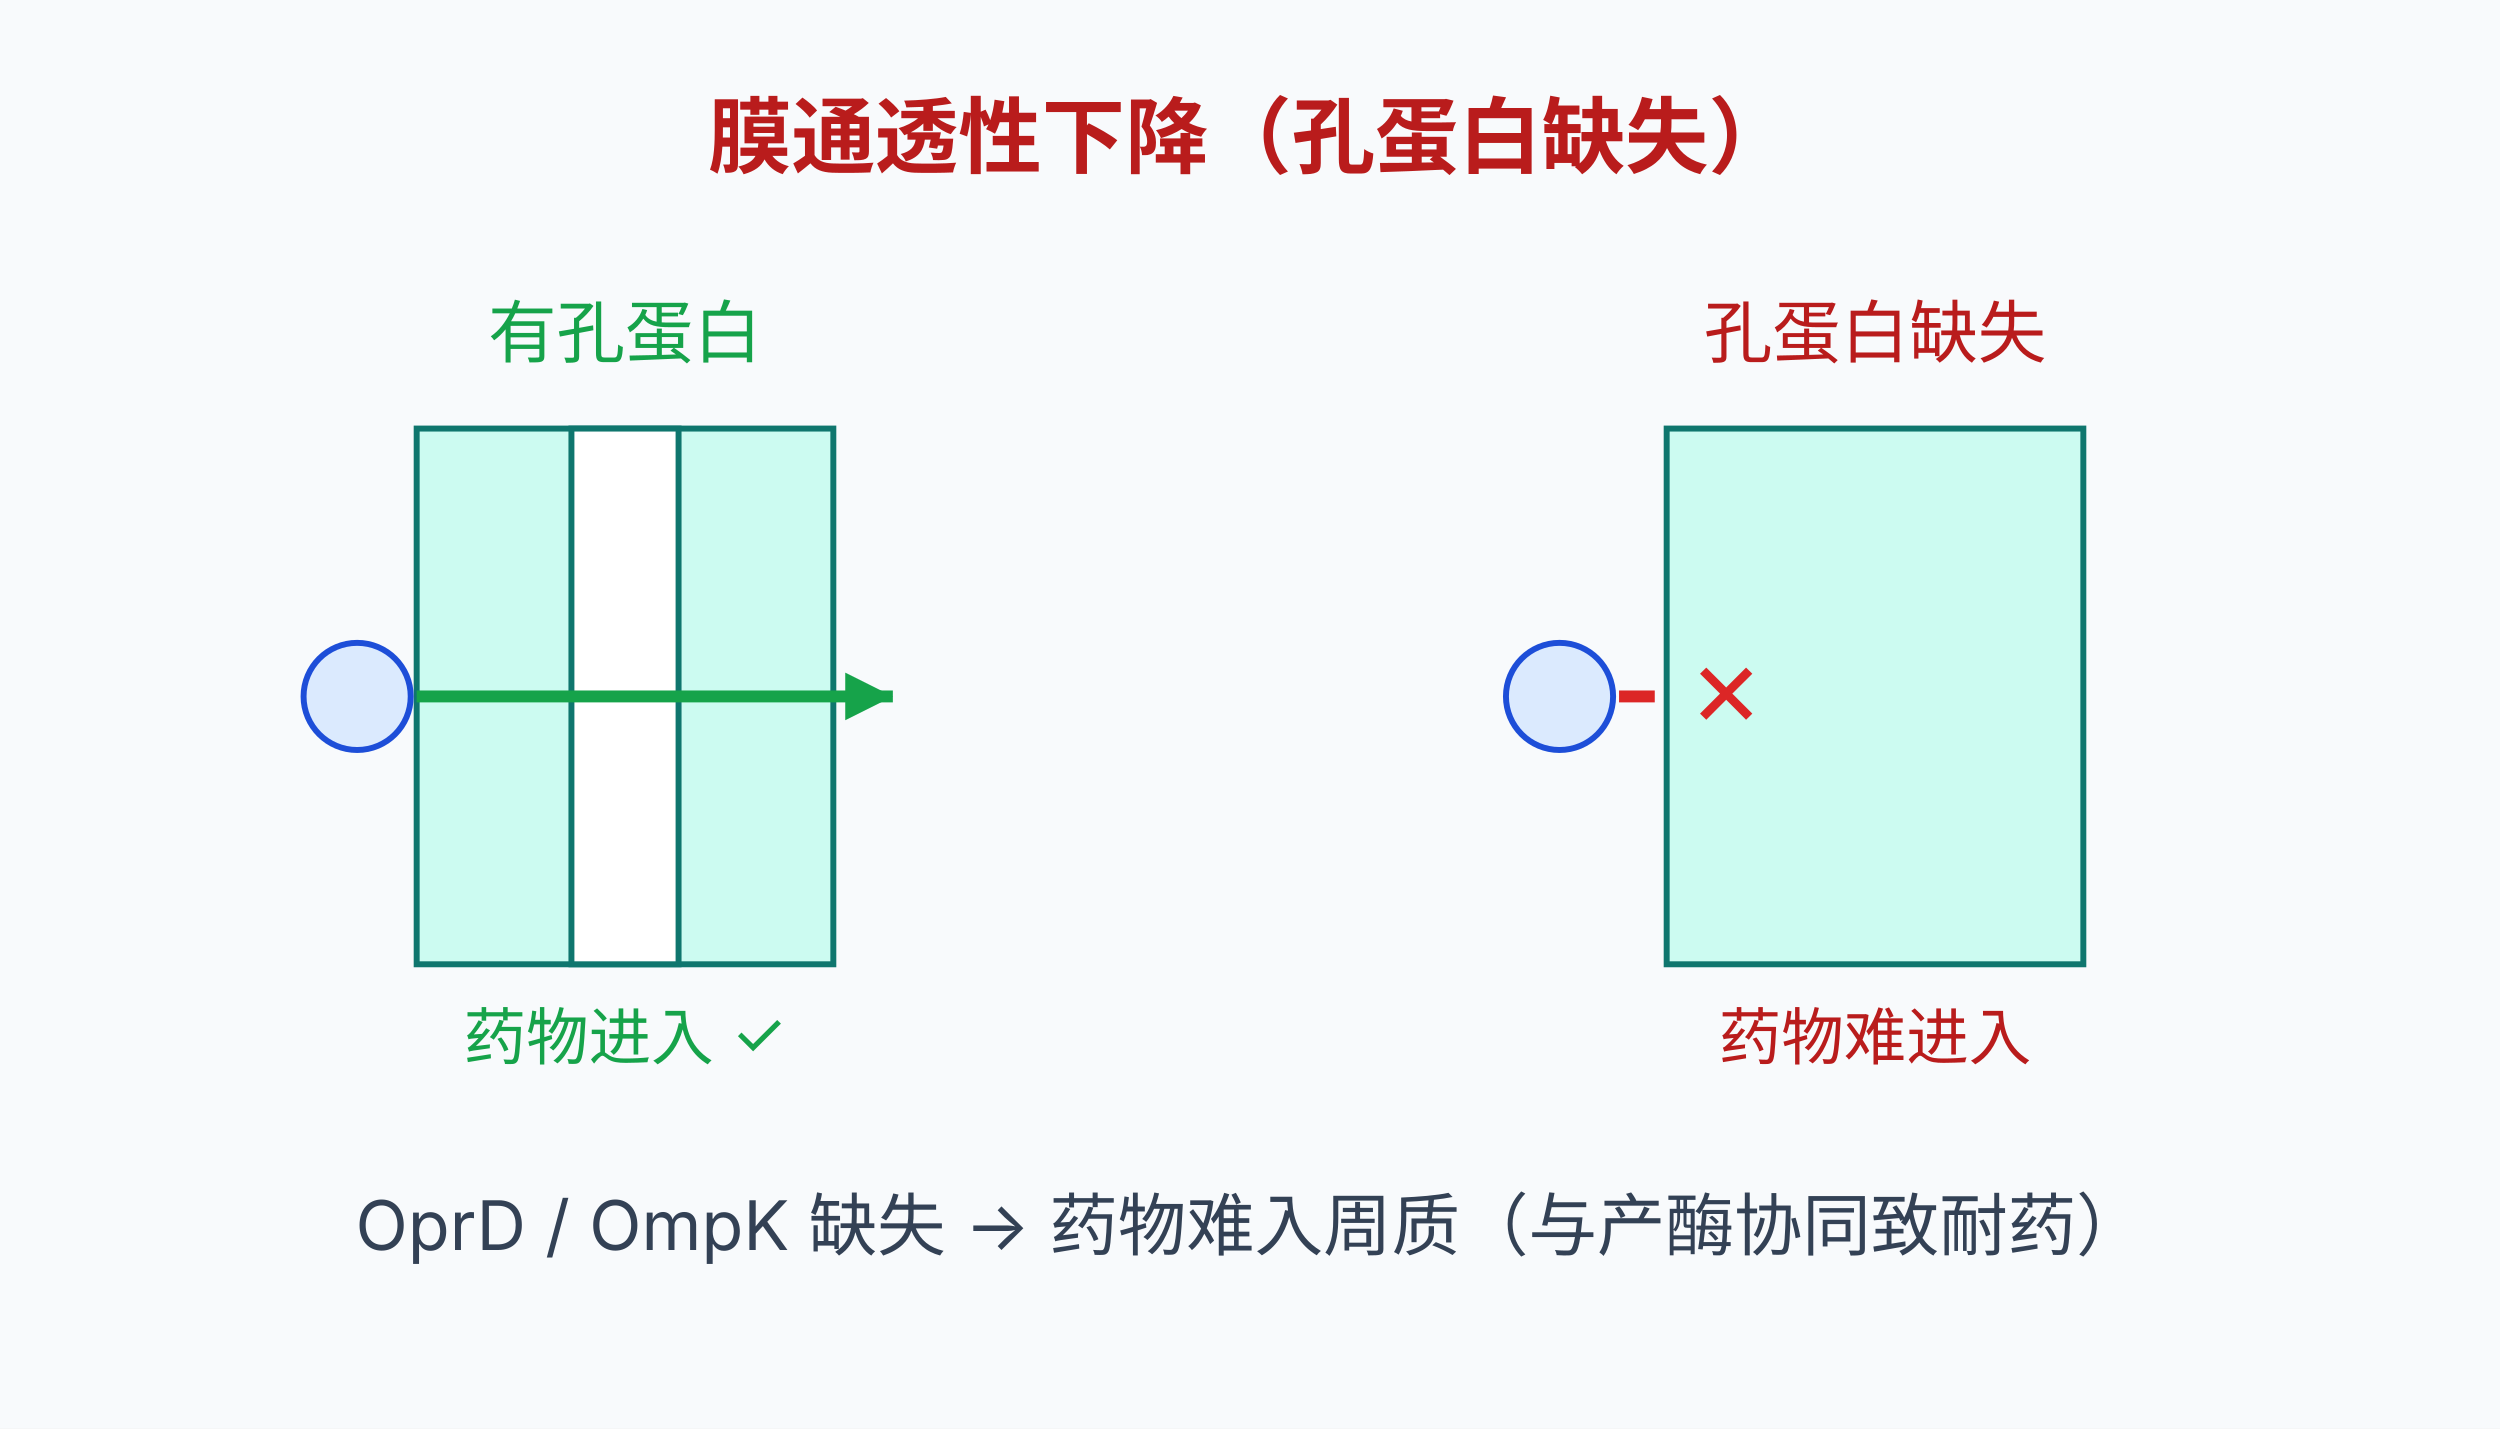
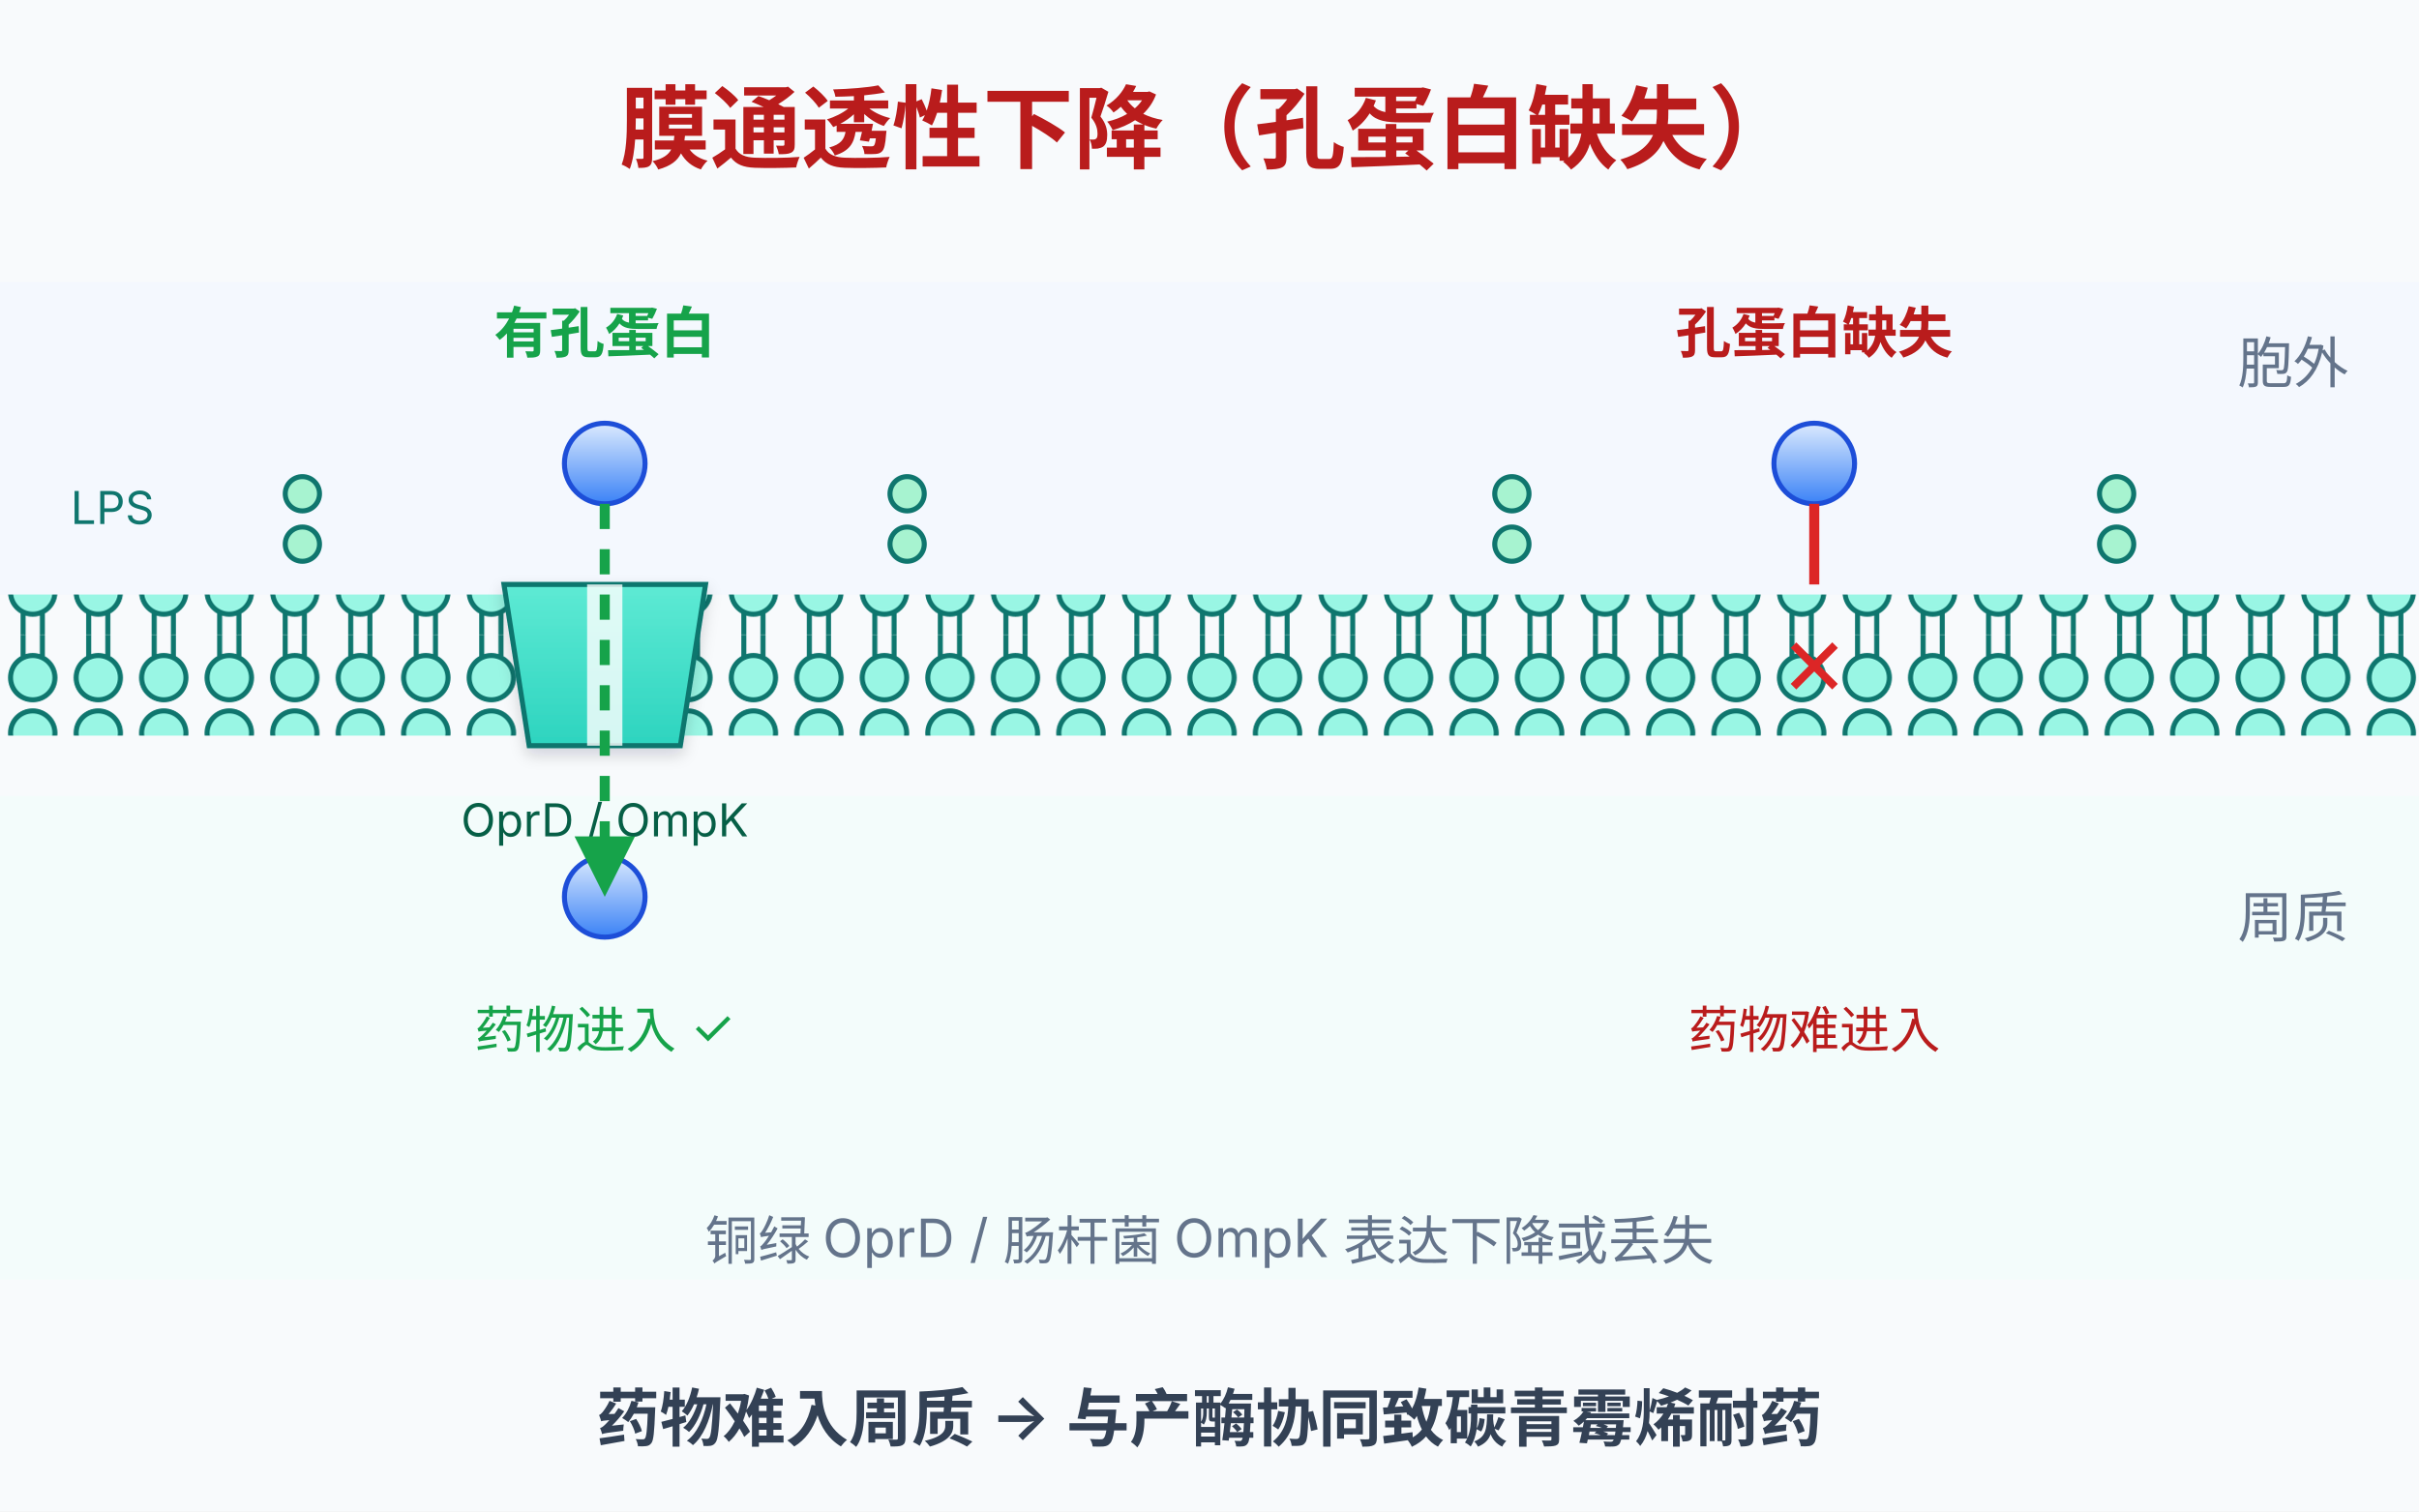
- <svg xmlns="http://www.w3.org/2000/svg" viewBox="0 0 420 240" font-family="-apple-system,'PingFang SC','Microsoft YaHei',sans-serif">
-   <rect width="420" height="240" fill="#f8fafc" />
-   <text x="210" y="28" text-anchor="middle" font-size="14" font-weight="700" fill="#b91c1c">膜通透性下降（孔蛋白缺失）</text>
-   <text x="105" y="60" text-anchor="middle" font-size="11.5" fill="#16a34a">有孔蛋白</text>
-   <rect x="70" y="72" width="70" height="90" fill="#ccfbf1" stroke="#0f766e" />
-   <rect x="96" y="72" width="18" height="90" fill="#fff" stroke="#0f766e" />
-   <circle cx="60" cy="117" r="9" fill="#dbeafe" stroke="#1d4ed8" />
-   <line x1="70" y1="117" x2="150" y2="117" stroke="#16a34a" stroke-width="2" />
-   <polygon points="150,117 142,113 142,121" fill="#16a34a" />
-   <text x="105" y="178" text-anchor="middle" font-size="10.5" fill="#16a34a">药物进入 ✓</text>
-   <text x="315" y="60" text-anchor="middle" font-size="11.5" fill="#b91c1c">孔蛋白缺失</text>
-   <rect x="280" y="72" width="70" height="90" fill="#ccfbf1" stroke="#0f766e" />
-   <circle cx="262" cy="117" r="9" fill="#dbeafe" stroke="#1d4ed8" />
-   <line x1="272" y1="117" x2="278" y2="117" stroke="#dc2626" stroke-width="2" />
-   <text x="290" y="122" text-anchor="middle" font-size="15" fill="#dc2626" font-weight="700">✕</text>
-   <text x="315" y="178" text-anchor="middle" font-size="10.5" fill="#b91c1c">药物难进入</text>
-   <text x="210" y="210" text-anchor="middle" font-size="11.5" fill="#334155">OprD / OmpK 缺失 → 药物难入周质（与产酶协同致耐药）</text>
+ <svg xmlns="http://www.w3.org/2000/svg" viewBox="0 0 480 300" font-family="-apple-system,'PingFang SC','Microsoft YaHei',sans-serif">
+   <defs>
+     <pattern id="peBi" width="13" height="28" patternUnits="userSpaceOnUse">
+       <circle cx="6.5" cy="5.5" r="4.4" fill="#99f6e4" stroke="#0f766e" />
+       <line x1="4.6" y1="9.6" x2="4.6" y2="14" stroke="#0f766e" />
+       <line x1="8.4" y1="9.6" x2="8.4" y2="14" stroke="#0f766e" />
+       <line x1="4.6" y1="14" x2="4.6" y2="18.4" stroke="#0f766e" />
+       <line x1="8.4" y1="14" x2="8.4" y2="18.4" stroke="#0f766e" />
+       <circle cx="6.5" cy="22.5" r="4.4" fill="#99f6e4" stroke="#0f766e" />
+     </pattern>
+     <linearGradient id="peDrug" x1="0" y1="0" x2="0" y2="1">
+       <stop offset="0" stop-color="#dbeafe" />
+       <stop offset="1" stop-color="#3b82f6" />
+     </linearGradient>
+     <linearGradient id="pePorin" x1="0" y1="0" x2="0" y2="1">
+       <stop offset="0" stop-color="#5eead4" />
+       <stop offset="1" stop-color="#2dd4bf" />
+     </linearGradient>
+     <filter id="peSh" x="-30%" y="-30%" width="160%" height="160%">
+       <feDropShadow dx="0" dy="1.4" stdDeviation="1.4" flood-color="#0f172a" flood-opacity="0.16" />
+     </filter>
+   </defs>
+   <rect width="480" height="300" fill="#f8fafc" />
+   <rect x="0" y="56" width="480" height="62" fill="#eff6ff" opacity="0.5" />
+   <rect x="0" y="158" width="480" height="96" fill="#f0fdfa" opacity="0.6" />
+   <text x="240" y="32" text-anchor="middle" font-size="18" font-weight="700" fill="#b91c1c">膜通透性下降（孔蛋白缺失）</text>
+   <text x="466" y="76" text-anchor="end" font-size="11" fill="#64748b">胞外</text>
+   <text x="466" y="186" text-anchor="end" font-size="11" fill="#64748b">周质</text>
+   <g stroke="#0f766e" fill="#a7f3d0">
+     <circle cx="60" cy="108" r="3.4" />
+     <circle cx="60" cy="98" r="3.4" />
+     <circle cx="180" cy="108" r="3.4" />
+     <circle cx="180" cy="98" r="3.4" />
+     <circle cx="300" cy="108" r="3.4" />
+     <circle cx="300" cy="98" r="3.4" />
+     <circle cx="420" cy="108" r="3.4" />
+     <circle cx="420" cy="98" r="3.4" />
+   </g>
+   <text x="14" y="104" font-size="9" fill="#0f766e">LPS</text>
+   <rect x="0" y="118" width="480" height="28" fill="url(#peBi)" />
+   <text x="120" y="70" text-anchor="middle" font-size="11" font-weight="700" fill="#16a34a">有孔蛋白</text>
+   <g filter="url(#peSh)">
+     <path d="M100,116 h40 l-5,32 h-30 z" fill="url(#pePorin)" stroke="#0f766e" />
+   </g>
+   <path d="M120,116 v32" stroke="#fff" stroke-width="7" opacity="0.8" />
+   <text x="120" y="166" text-anchor="middle" font-size="9" fill="#065f46">OprD / OmpK</text>
+   <circle cx="120" cy="92" r="8" fill="url(#peDrug)" stroke="#1d4ed8" />
+   <circle cx="120" cy="178" r="8" fill="url(#peDrug)" stroke="#1d4ed8" />
+   <line x1="120" y1="100" x2="120" y2="170" stroke="#16a34a" stroke-width="2" stroke-dasharray="5 4" />
+   <polygon points="120,178 114,166 126,166" fill="#16a34a" />
+   <text x="120" y="208" text-anchor="middle" font-size="10" fill="#16a34a">药物进入 ✓</text>
+   <text x="360" y="70" text-anchor="middle" font-size="11" font-weight="700" fill="#b91c1c">孔蛋白缺失</text>
+   <circle cx="360" cy="92" r="8" fill="url(#peDrug)" stroke="#1d4ed8" />
+   <line x1="360" y1="100" x2="360" y2="116" stroke="#dc2626" stroke-width="2" />
+   <text x="360" y="138" text-anchor="middle" font-size="16" fill="#dc2626" font-weight="700">✕</text>
+   <text x="360" y="208" text-anchor="middle" font-size="10" fill="#b91c1c">药物难进入</text>
+   <text x="240" y="250" text-anchor="middle" font-size="10.5" fill="#64748b">铜绿 OprD / 肠杆菌 OmpK 表达下降或丢失</text>
+   <text x="240" y="286" text-anchor="middle" font-size="12.5" font-weight="600" fill="#334155">药物难入周质 → 与产酶协同致碳青霉烯耐药</text>
</svg>
